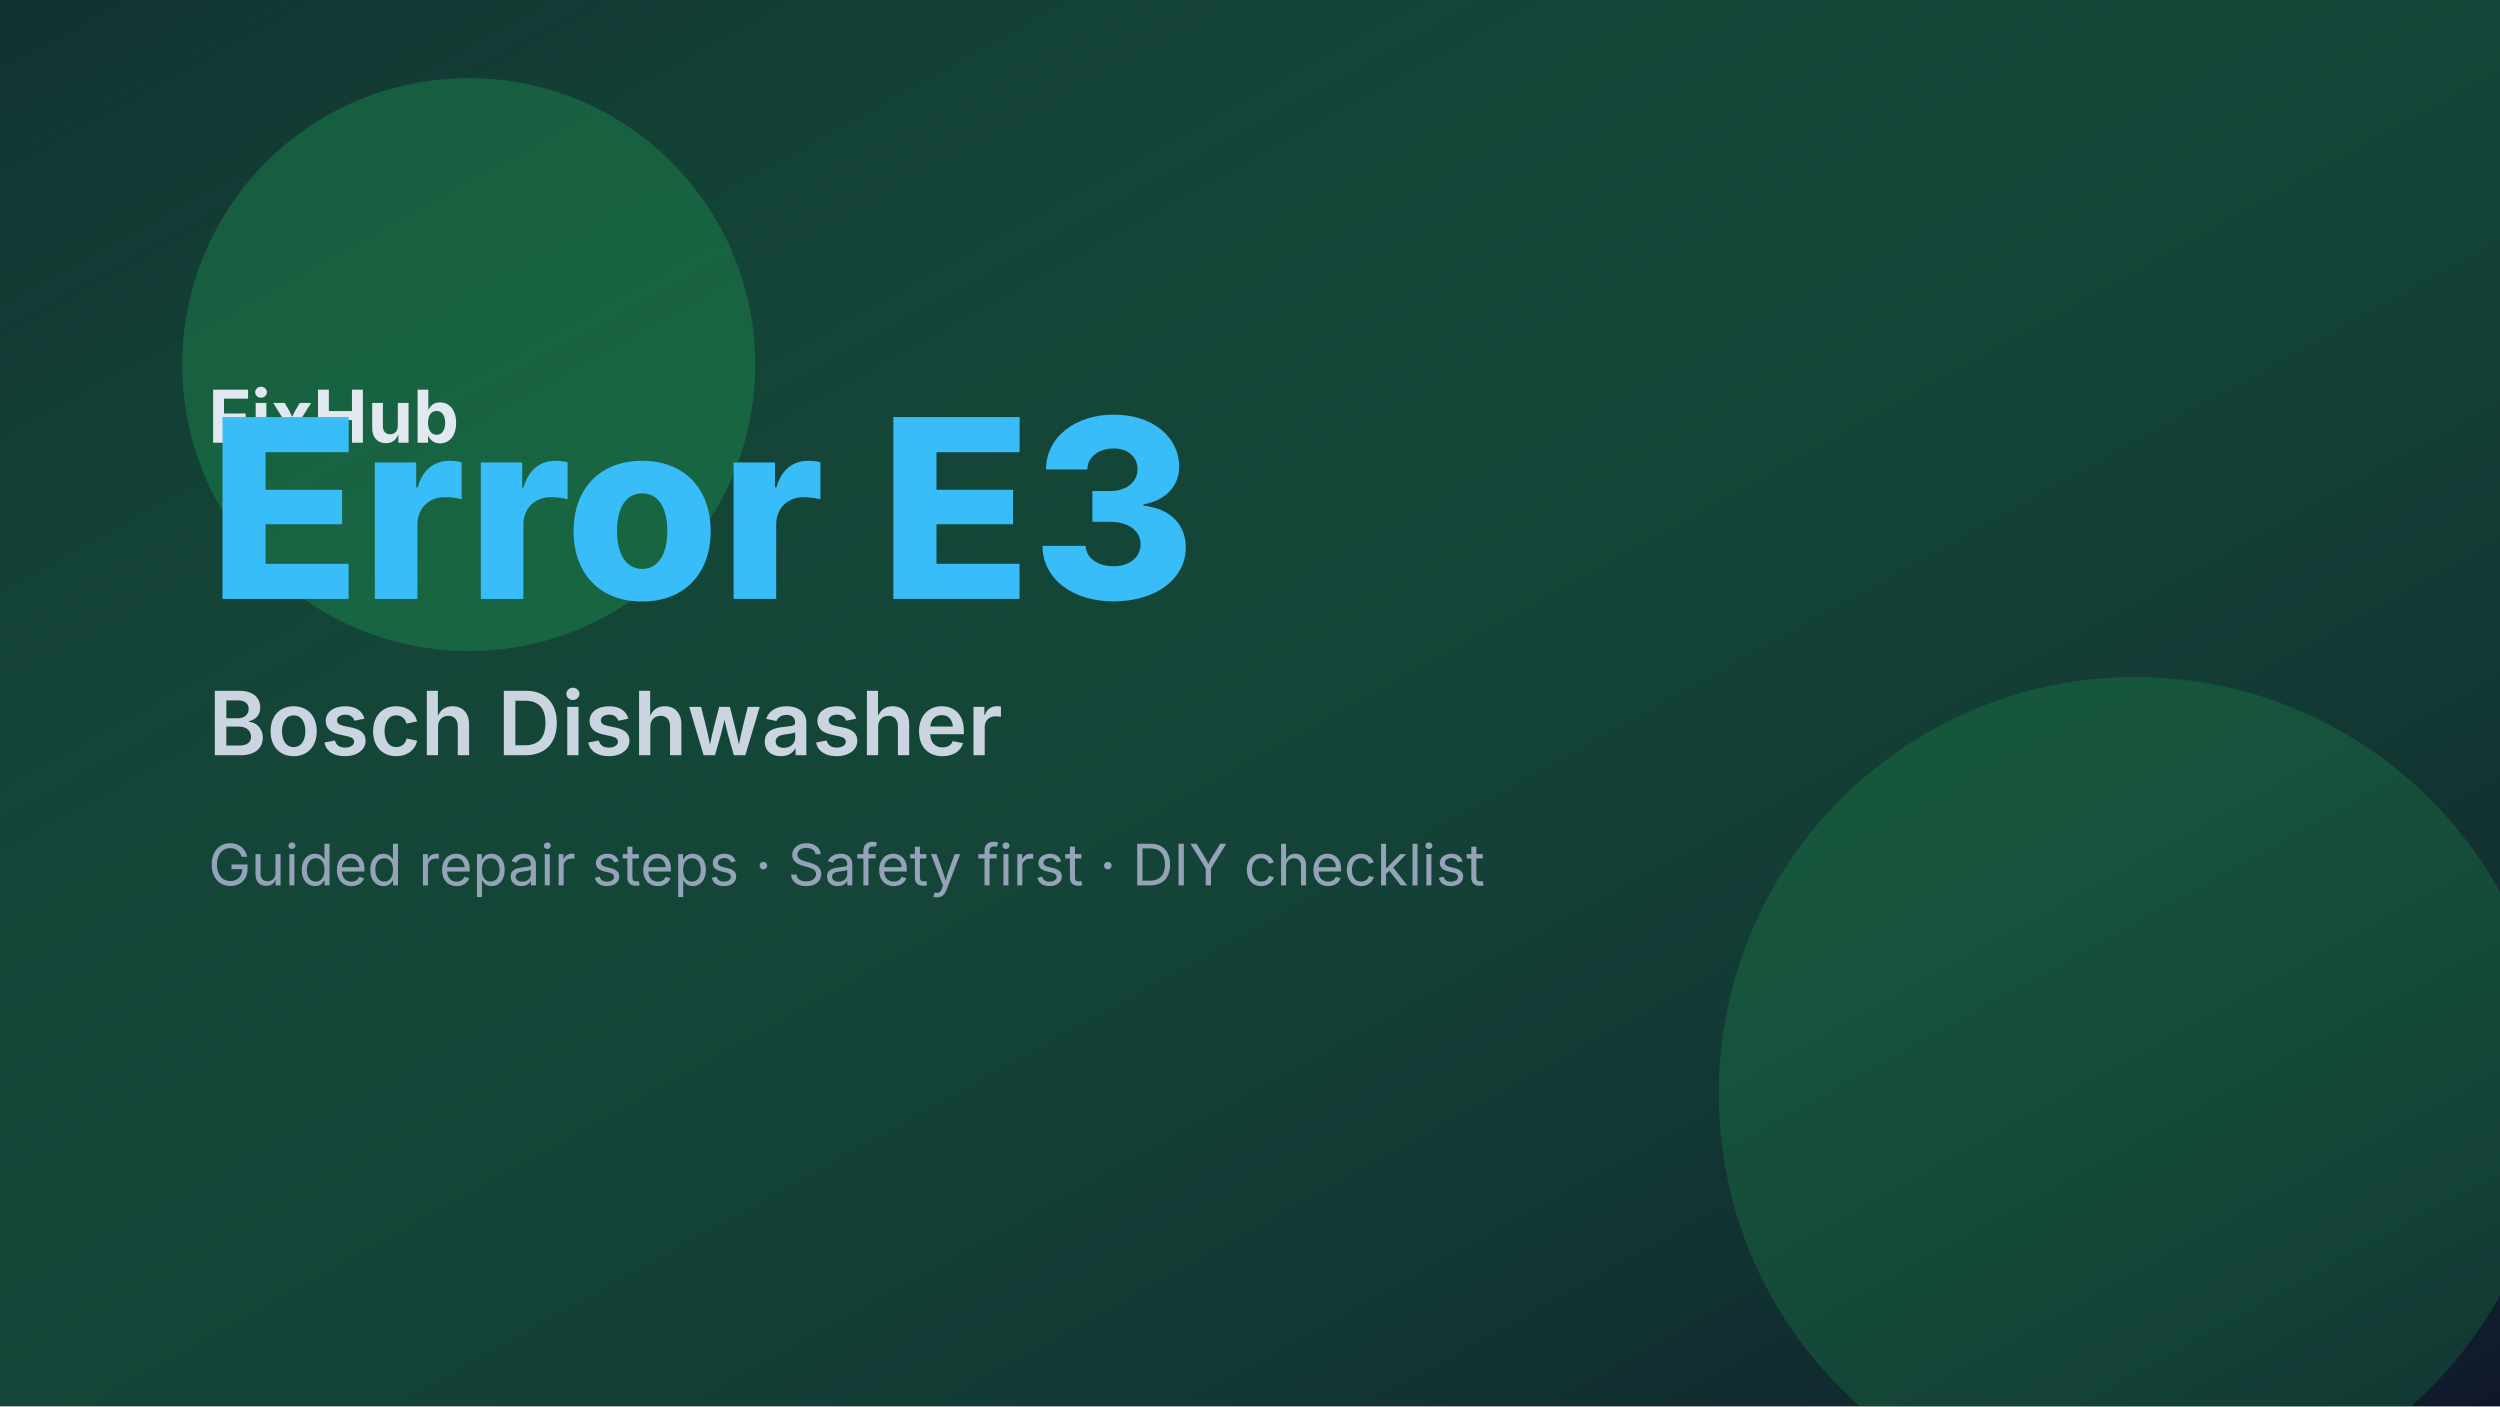
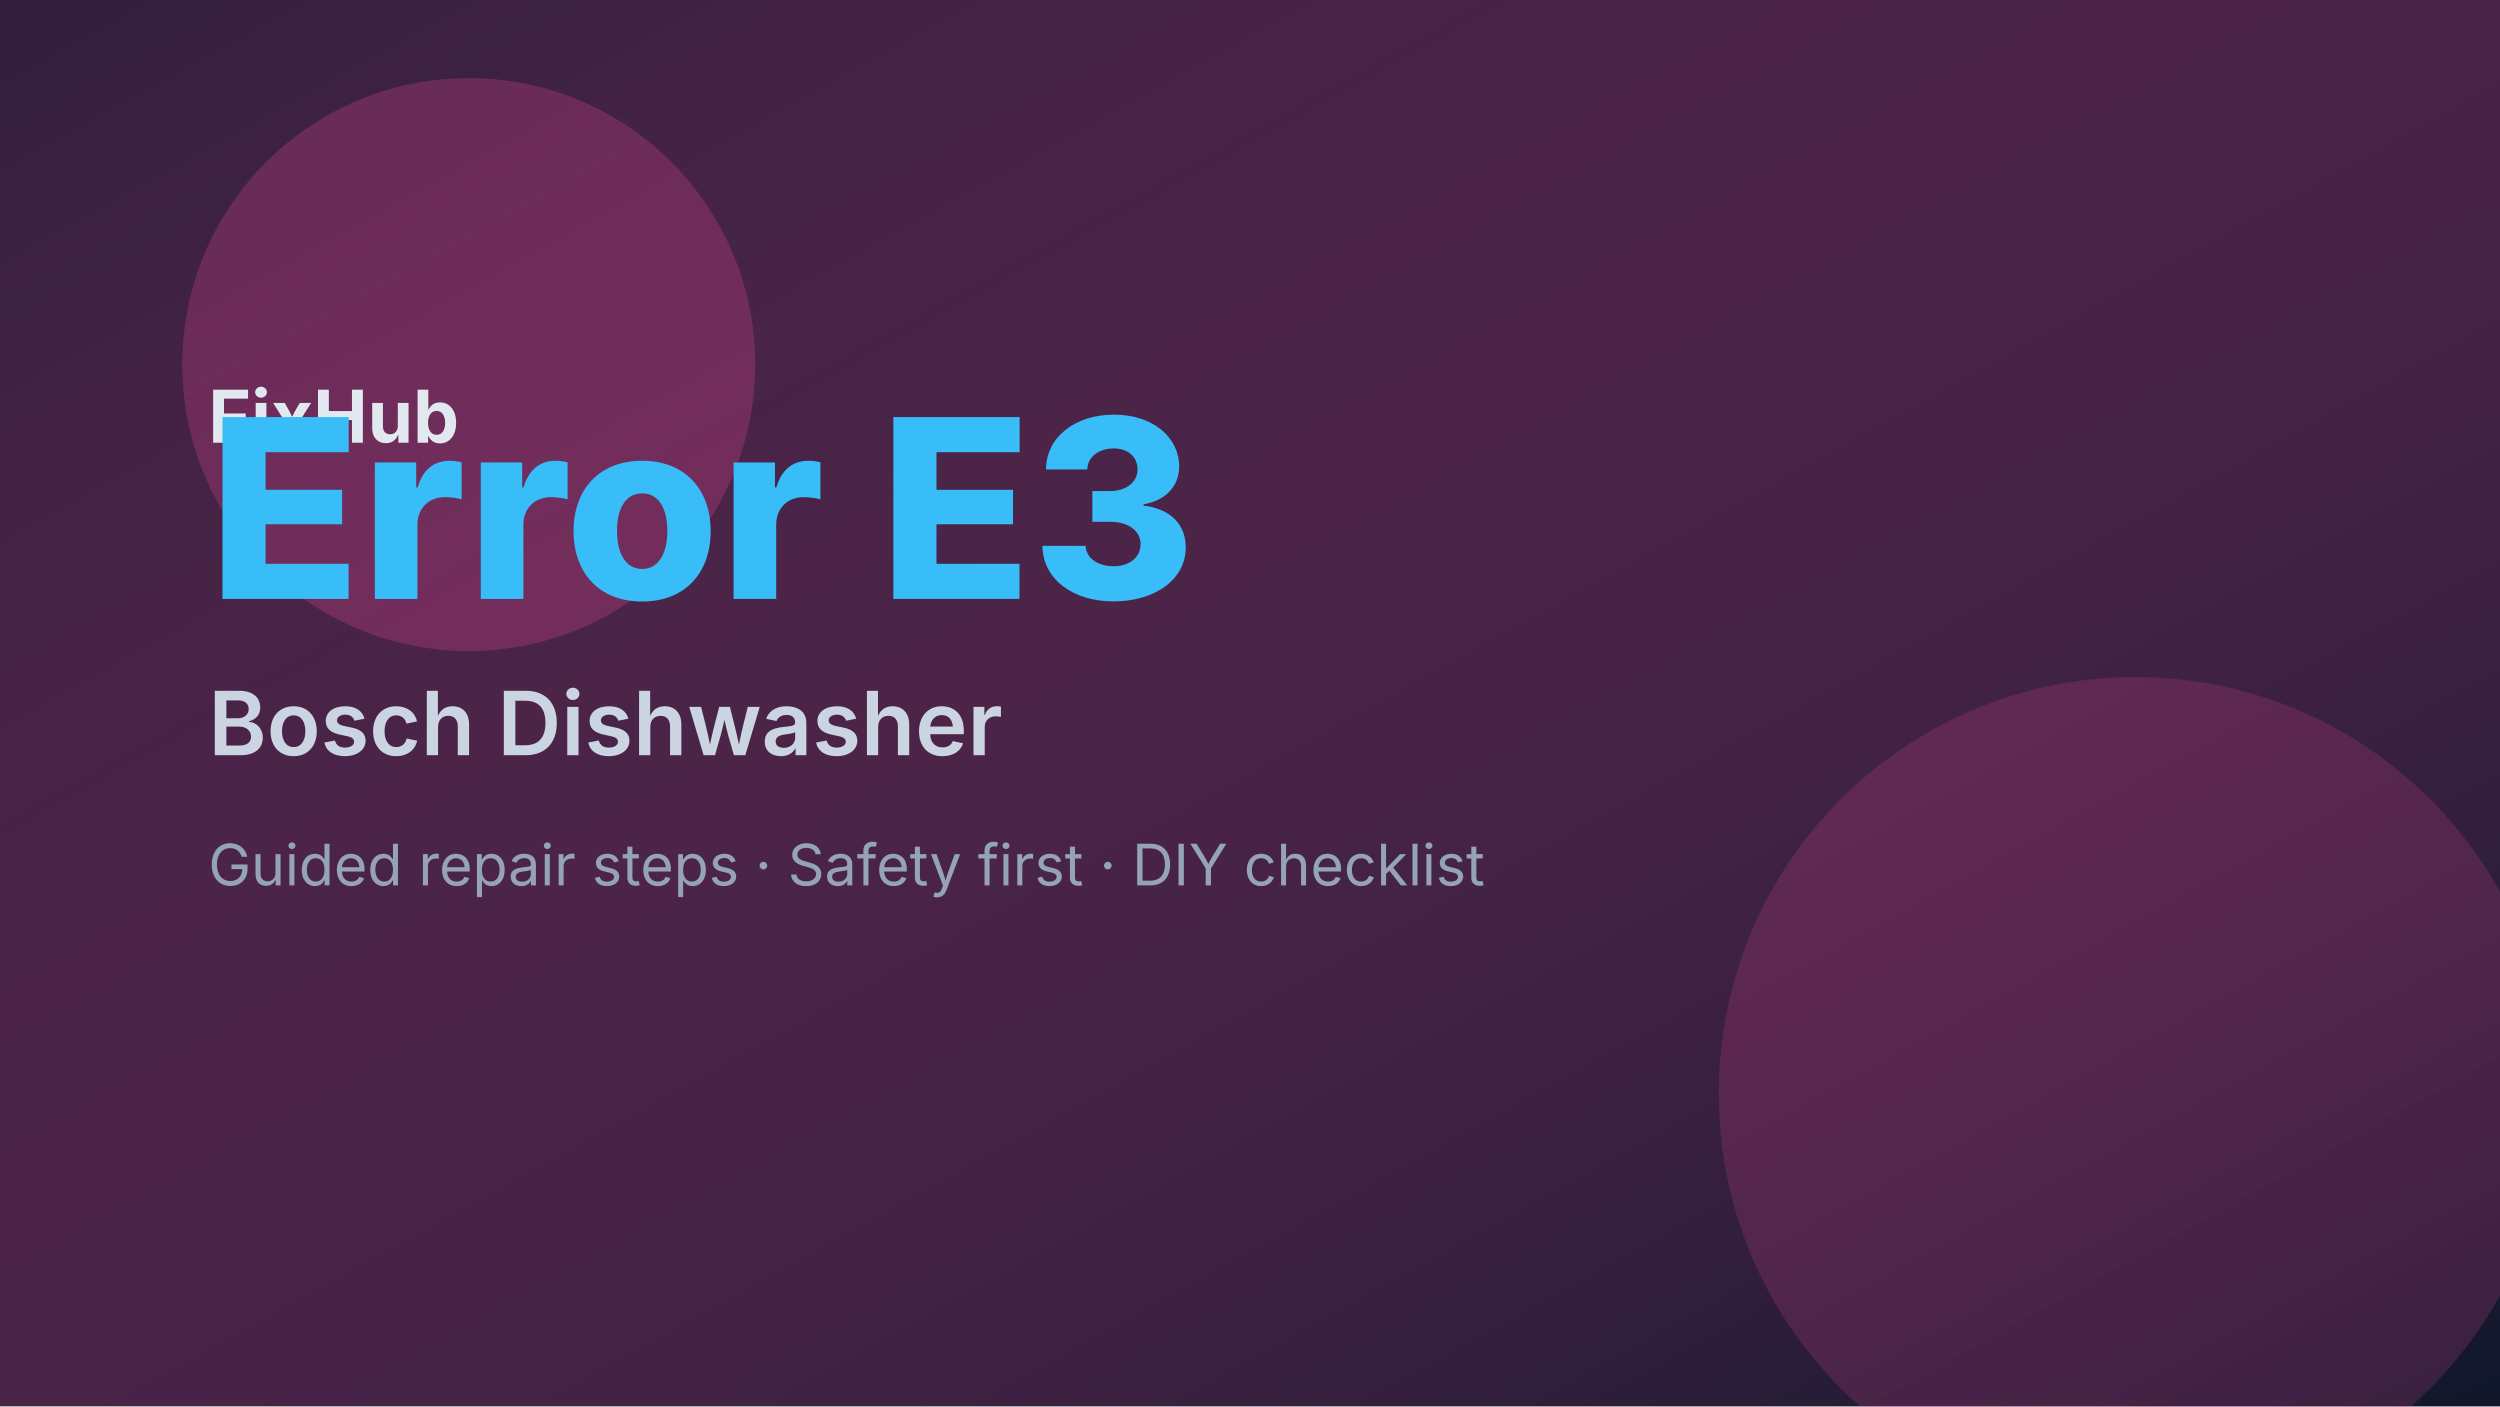
<svg xmlns="http://www.w3.org/2000/svg" width="960" height="540" viewBox="0 0 960 540" role="img" aria-label="Guide hero image for Bosch Dishwasher error E3">
  <defs>
    <linearGradient id="g" x1="0" y1="0" x2="1" y2="1">
-       <stop offset="0%" stop-color="#22C55E" stop-opacity="0.15" />
+       <stop offset="0%" stop-color="#EC4899" stop-opacity="0.15" />
      <stop offset="100%" stop-color="#0F172A" stop-opacity="0.9" />
    </linearGradient>
  </defs>
  <rect width="960" height="540" fill="#0F172A" />
  <rect width="960" height="540" fill="url(#g)" />
-   <circle cx="180" cy="140" r="110" fill="#22C55E" opacity="0.25" />
-   <circle cx="820" cy="420" r="160" fill="#22C55E" opacity="0.18" />
+   <circle cx="180" cy="140" r="110" fill="#EC4899" opacity="0.25" />
+   <circle cx="820" cy="420" r="160" fill="#EC4899" opacity="0.18" />
  <text x="80" y="170" fill="#E2E8F0" font-size="28" font-family="Inter, system-ui" font-weight="700">FixHub</text>
  <text x="80" y="230" fill="#38BDF8" font-size="96" font-family="Inter, system-ui" font-weight="800">Error E3</text>
  <text x="80" y="290" fill="#CBD5E1" font-size="34" font-family="Inter, system-ui" font-weight="600">Bosch Dishwasher</text>
  <text x="80" y="340" fill="#94A3B8" font-size="22" font-family="Inter, system-ui">Guided repair steps · Safety first · DIY checklist</text>
</svg>
